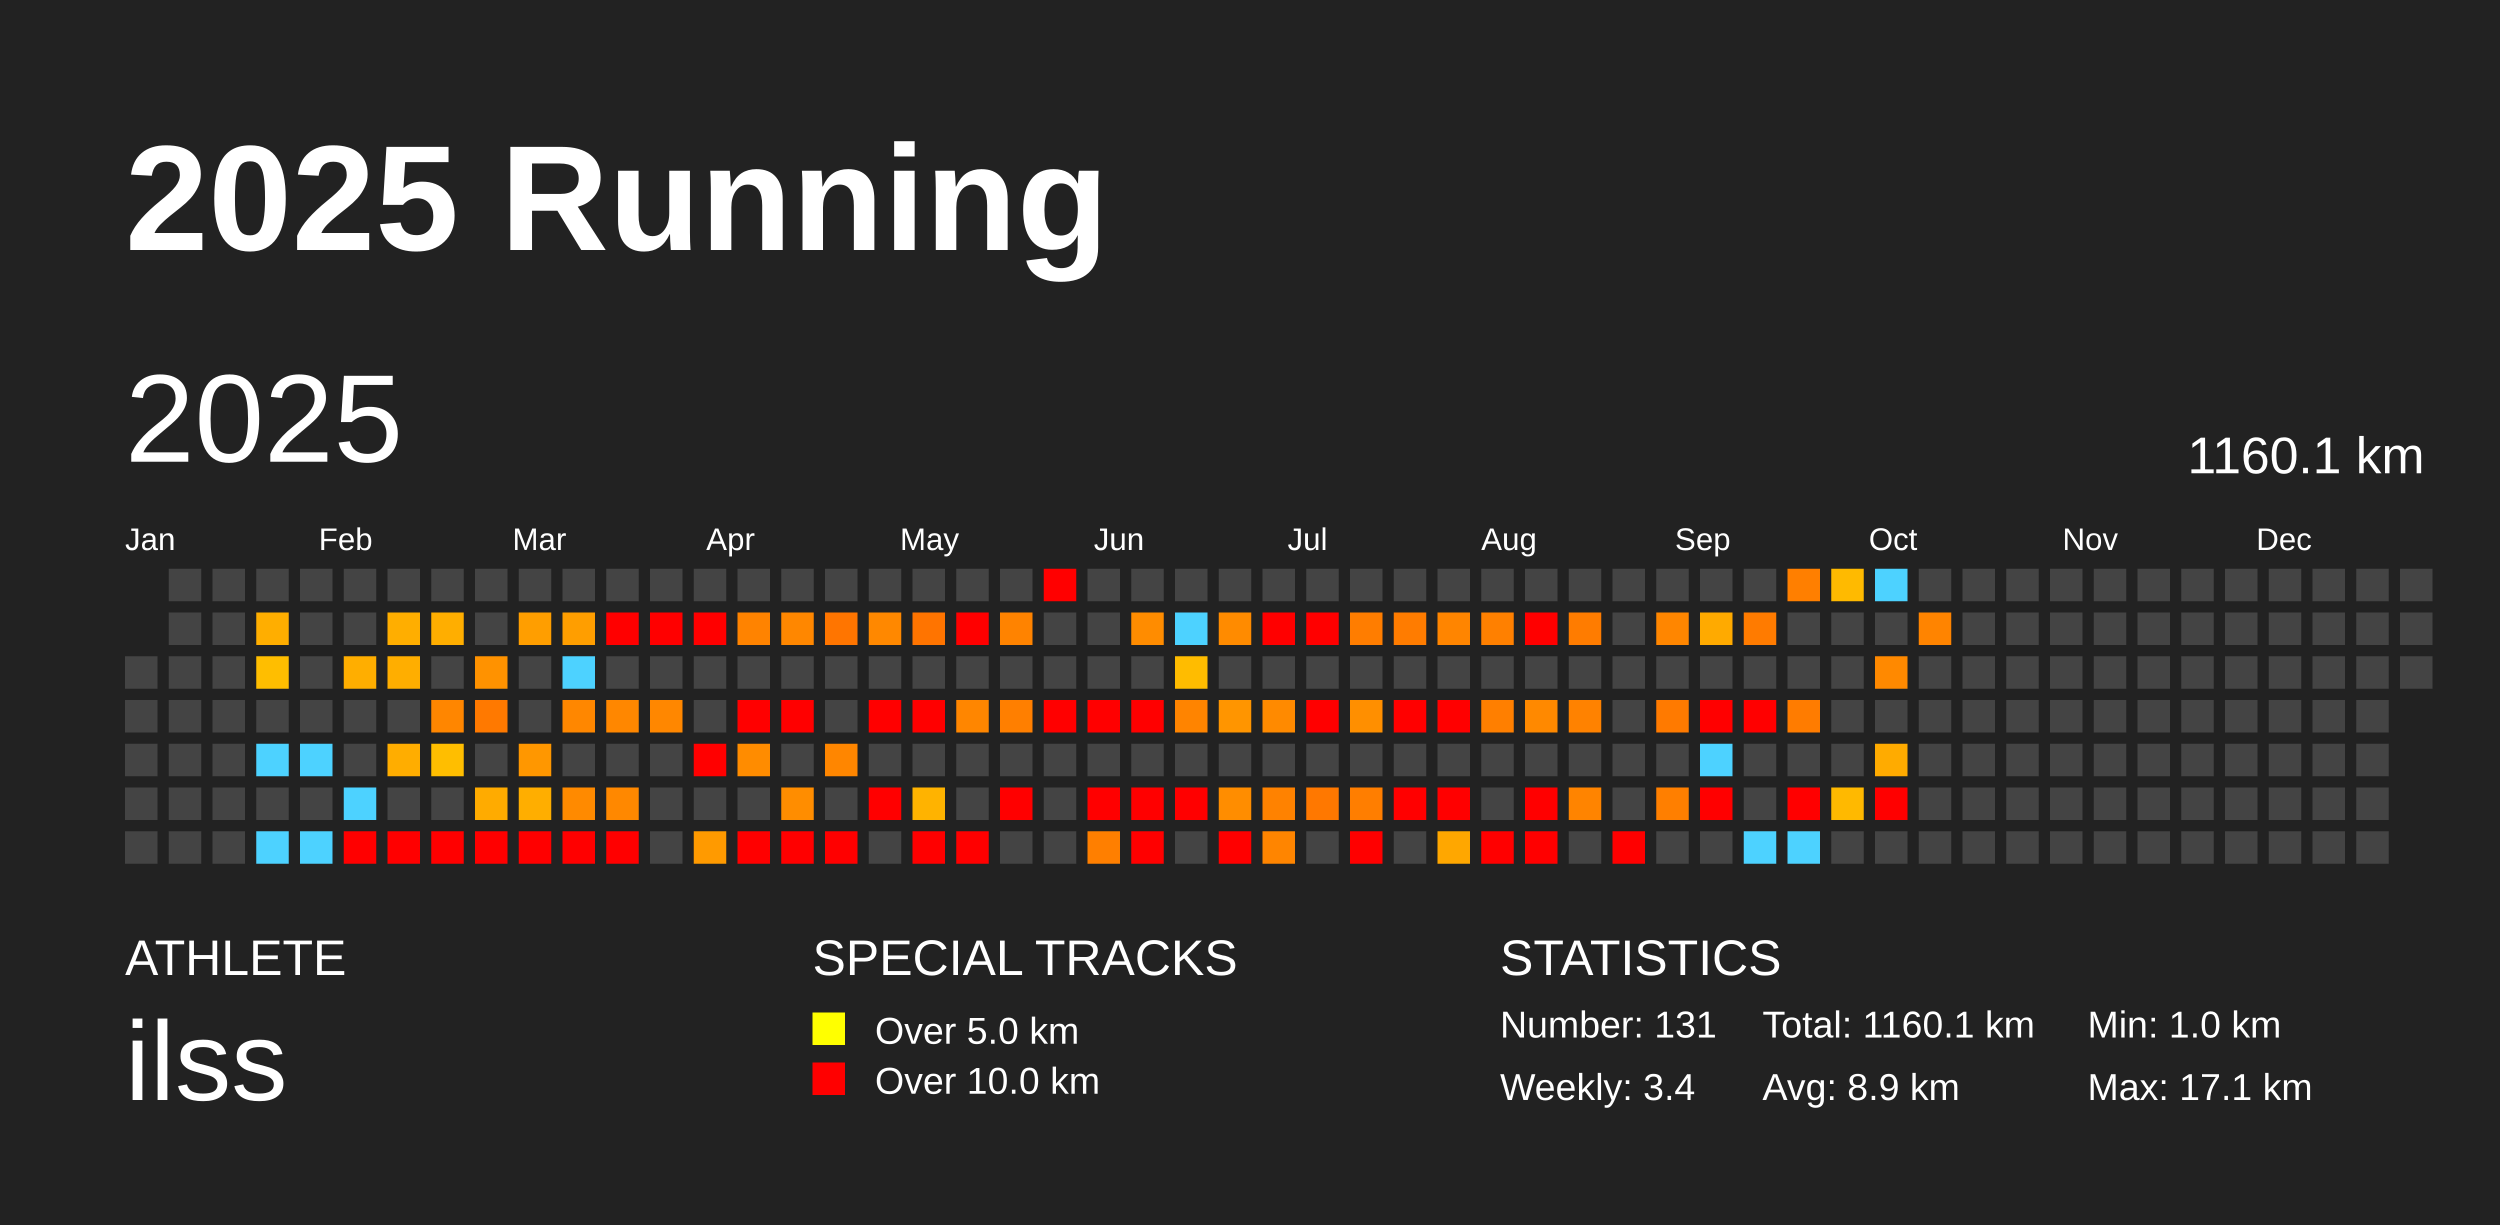
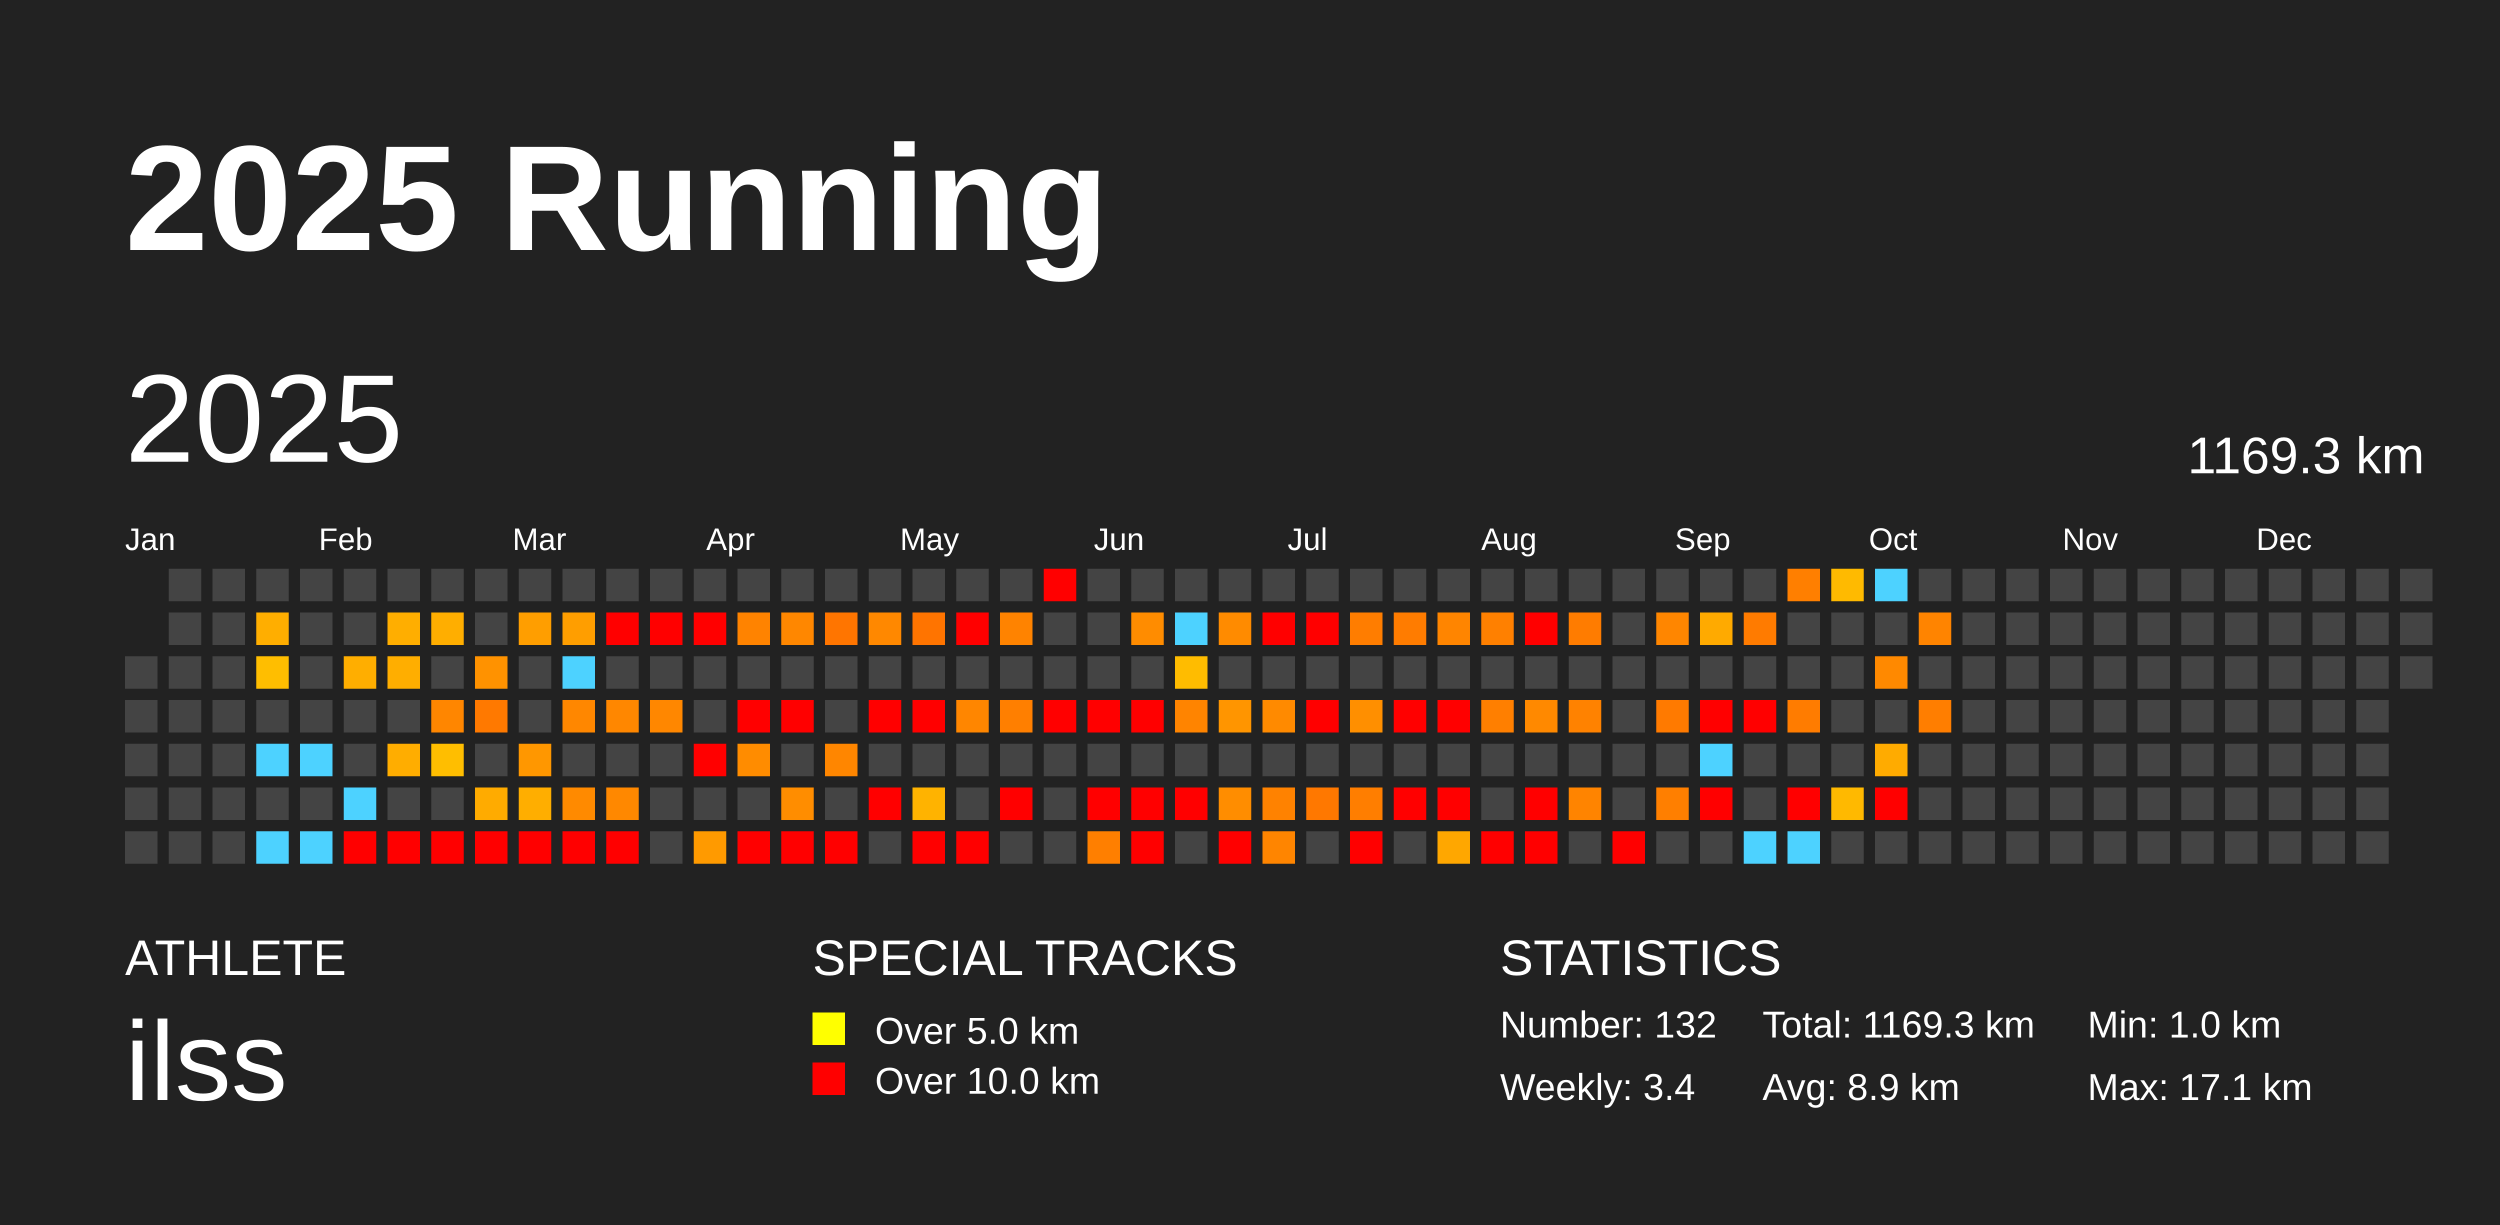
<svg xmlns="http://www.w3.org/2000/svg" baseProfile="full" height="98mm" version="1.1" viewBox="0,0,200,98" width="200mm">
  <defs />
  <rect fill="#222222" height="98" width="200" x="0" y="0" />
  <text fill="#FFFFFF" style="font-size:12px; font-family:Arial; font-weight:bold;" x="10" y="20">2025 Running</text>
  <text fill="#FFFFFF" style="font-size:4px; font-family:Arial" x="10" y="78">ATHLETE</text>
  <text fill="#FFFFFF" style="font-size:9px; font-family:Arial" x="10" y="88">ilss</text>
  <text fill="#FFFFFF" style="font-size:4px; font-family:Arial" x="65" y="78">SPECIAL TRACKS</text>
  <rect fill="yellow" height="2.6" width="2.6" x="65" y="81" />
  <text fill="#FFFFFF" style="font-size:3px; font-family:Arial" x="70" y="83.5">Over 5.0 km</text>
  <rect fill="red" height="2.6" width="2.6" x="65" y="85" />
  <text fill="#FFFFFF" style="font-size:3px; font-family:Arial" x="70" y="87.5">Over 10.0 km</text>
  <text fill="#FFFFFF" style="font-size:4px; font-family:Arial" x="120" y="78">STATISTICS</text>
-   <text fill="#FFFFFF" style="font-size:3px; font-family:Arial" x="120" y="83">Number: 131</text>
+   <text fill="#FFFFFF" style="font-size:3px; font-family:Arial" x="120" y="83">Number: 132</text>
  <text fill="#FFFFFF" style="font-size:3px; font-family:Arial" x="120" y="88">Weekly: 3.4</text>
-   <text fill="#FFFFFF" style="font-size:3px; font-family:Arial" x="141" y="83">Total: 1160.1 km</text>
+   <text fill="#FFFFFF" style="font-size:3px; font-family:Arial" x="141" y="83">Total: 1169.3 km</text>
  <text fill="#FFFFFF" style="font-size:3px; font-family:Arial" x="141" y="88">Avg: 8.9 km</text>
  <text fill="#FFFFFF" style="font-size:3px; font-family:Arial" x="167" y="83">Min: 1.0 km</text>
  <text fill="#FFFFFF" style="font-size:3px; font-family:Arial" x="167" y="88">Max: 17.1 km</text>
  <text dominant-baseline="hanging" fill="#FFFFFF" style="font-size:10.0px; font-family:Arial;" x="10" y="30">2025</text>
-   <text dominant-baseline="hanging" fill="#FFFFFF" style="font-size:4.125px; font-family:Arial;" x="175" y="35">1160.1 km</text>
+   <text dominant-baseline="hanging" fill="#FFFFFF" style="font-size:4.125px; font-family:Arial;" x="175" y="35">1169.3 km</text>
  <text fill="#FFFFFF" style="font-size:2.5px; font-family:Arial" x="10.0" y="44">Jan</text>
  <text fill="#FFFFFF" style="font-size:2.5px; font-family:Arial" x="25.5" y="44">Feb</text>
  <text fill="#FFFFFF" style="font-size:2.5px; font-family:Arial" x="41.0" y="44">Mar</text>
  <text fill="#FFFFFF" style="font-size:2.5px; font-family:Arial" x="56.5" y="44">Apr</text>
  <text fill="#FFFFFF" style="font-size:2.5px; font-family:Arial" x="72.0" y="44">May</text>
  <text fill="#FFFFFF" style="font-size:2.5px; font-family:Arial" x="87.5" y="44">Jun</text>
  <text fill="#FFFFFF" style="font-size:2.5px; font-family:Arial" x="103.0" y="44">Jul</text>
  <text fill="#FFFFFF" style="font-size:2.5px; font-family:Arial" x="118.5" y="44">Aug</text>
  <text fill="#FFFFFF" style="font-size:2.5px; font-family:Arial" x="134.0" y="44">Sep</text>
  <text fill="#FFFFFF" style="font-size:2.5px; font-family:Arial" x="149.5" y="44">Oct</text>
  <text fill="#FFFFFF" style="font-size:2.5px; font-family:Arial" x="165.0" y="44">Nov</text>
  <text fill="#FFFFFF" style="font-size:2.5px; font-family:Arial" x="180.5" y="44">Dec</text>
  <rect fill="#444444" height="2.6" width="2.6" x="10.0" y="52.5" />
  <rect fill="#444444" height="2.6" width="2.6" x="10.0" y="56.0" />
  <rect fill="#444444" height="2.6" width="2.6" x="10.0" y="59.5" />
  <rect fill="#444444" height="2.6" width="2.6" x="10.0" y="63.0" />
  <rect fill="#444444" height="2.6" width="2.6" x="10.0" y="66.5" />
  <rect fill="#444444" height="2.6" width="2.6" x="13.5" y="45.5" />
  <rect fill="#444444" height="2.6" width="2.6" x="13.5" y="49.0" />
  <rect fill="#444444" height="2.6" width="2.6" x="13.5" y="52.5" />
  <rect fill="#444444" height="2.6" width="2.6" x="13.5" y="56.0" />
  <rect fill="#444444" height="2.6" width="2.6" x="13.5" y="59.5" />
  <rect fill="#444444" height="2.6" width="2.6" x="13.5" y="63.0" />
  <rect fill="#444444" height="2.6" width="2.6" x="13.5" y="66.5" />
  <rect fill="#444444" height="2.6" width="2.6" x="17.0" y="45.5" />
  <rect fill="#444444" height="2.6" width="2.6" x="17.0" y="49.0" />
  <rect fill="#444444" height="2.6" width="2.6" x="17.0" y="52.5" />
  <rect fill="#444444" height="2.6" width="2.6" x="17.0" y="56.0" />
  <rect fill="#444444" height="2.6" width="2.6" x="17.0" y="59.5" />
  <rect fill="#444444" height="2.6" width="2.6" x="17.0" y="63.0" />
  <rect fill="#444444" height="2.6" width="2.6" x="17.0" y="66.5" />
  <rect fill="#444444" height="2.6" width="2.6" x="20.5" y="45.5" />
  <rect fill="#ffae00" height="2.6" width="2.6" x="20.5" y="49.0" />
  <rect fill="#ffbe00" height="2.6" width="2.6" x="20.5" y="52.5" />
  <rect fill="#444444" height="2.6" width="2.6" x="20.5" y="56.0" />
  <rect fill="#4dd2ff" height="2.6" width="2.6" x="20.5" y="59.5" />
  <rect fill="#444444" height="2.6" width="2.6" x="20.5" y="63.0" />
  <rect fill="#4dd2ff" height="2.6" width="2.6" x="20.5" y="66.5" />
  <rect fill="#444444" height="2.6" width="2.6" x="24.0" y="45.5" />
  <rect fill="#444444" height="2.6" width="2.6" x="24.0" y="49.0" />
  <rect fill="#444444" height="2.6" width="2.6" x="24.0" y="52.5" />
  <rect fill="#444444" height="2.6" width="2.6" x="24.0" y="56.0" />
  <rect fill="#4dd2ff" height="2.6" width="2.6" x="24.0" y="59.5" />
  <rect fill="#444444" height="2.6" width="2.6" x="24.0" y="63.0" />
  <rect fill="#4dd2ff" height="2.6" width="2.6" x="24.0" y="66.5" />
  <rect fill="#444444" height="2.6" width="2.6" x="27.5" y="45.5" />
  <rect fill="#444444" height="2.6" width="2.6" x="27.5" y="49.0" />
  <rect fill="#ffae00" height="2.6" width="2.6" x="27.5" y="52.5" />
  <rect fill="#444444" height="2.6" width="2.6" x="27.5" y="56.0" />
  <rect fill="#444444" height="2.6" width="2.6" x="27.5" y="59.5" />
  <rect fill="#4dd2ff" height="2.6" width="2.6" x="27.5" y="63.0" />
  <rect fill="red" height="2.6" width="2.6" x="27.5" y="66.5" />
  <rect fill="#444444" height="2.6" width="2.6" x="31.0" y="45.5" />
  <rect fill="#ffae00" height="2.6" width="2.6" x="31.0" y="49.0" />
  <rect fill="#ffae00" height="2.6" width="2.6" x="31.0" y="52.5" />
  <rect fill="#444444" height="2.6" width="2.6" x="31.0" y="56.0" />
  <rect fill="#ffad00" height="2.6" width="2.6" x="31.0" y="59.5" />
  <rect fill="#444444" height="2.6" width="2.6" x="31.0" y="63.0" />
  <rect fill="red" height="2.6" width="2.6" x="31.0" y="66.5" />
  <rect fill="#444444" height="2.6" width="2.6" x="34.5" y="45.5" />
  <rect fill="#ffae00" height="2.6" width="2.6" x="34.5" y="49.0" />
  <rect fill="#444444" height="2.6" width="2.6" x="34.5" y="52.5" />
  <rect fill="#ff8600" height="2.6" width="2.6" x="34.5" y="56.0" />
  <rect fill="#ffbe00" height="2.6" width="2.6" x="34.5" y="59.5" />
  <rect fill="#444444" height="2.6" width="2.6" x="34.5" y="63.0" />
  <rect fill="red" height="2.6" width="2.6" x="34.5" y="66.5" />
  <rect fill="#444444" height="2.6" width="2.6" x="38.0" y="45.5" />
  <rect fill="#444444" height="2.6" width="2.6" x="38.0" y="49.0" />
  <rect fill="#ff9200" height="2.6" width="2.6" x="38.0" y="52.5" />
  <rect fill="#ff7900" height="2.6" width="2.6" x="38.0" y="56.0" />
  <rect fill="#444444" height="2.6" width="2.6" x="38.0" y="59.5" />
  <rect fill="#ffab00" height="2.6" width="2.6" x="38.0" y="63.0" />
  <rect fill="red" height="2.6" width="2.6" x="38.0" y="66.5" />
  <rect fill="#444444" height="2.6" width="2.6" x="41.5" y="45.5" />
  <rect fill="#ff9e00" height="2.6" width="2.6" x="41.5" y="49.0" />
  <rect fill="#444444" height="2.6" width="2.6" x="41.5" y="52.5" />
  <rect fill="#444444" height="2.6" width="2.6" x="41.5" y="56.0" />
  <rect fill="#ff9700" height="2.6" width="2.6" x="41.5" y="59.5" />
  <rect fill="#ffae00" height="2.6" width="2.6" x="41.5" y="63.0" />
  <rect fill="red" height="2.6" width="2.6" x="41.5" y="66.5" />
  <rect fill="#444444" height="2.6" width="2.6" x="45.0" y="45.5" />
  <rect fill="#ff9e00" height="2.6" width="2.6" x="45.0" y="49.0" />
  <rect fill="#4dd2ff" height="2.6" width="2.6" x="45.0" y="52.5" />
  <rect fill="#ff8700" height="2.6" width="2.6" x="45.0" y="56.0" />
  <rect fill="#444444" height="2.6" width="2.6" x="45.0" y="59.5" />
  <rect fill="#ff8a00" height="2.6" width="2.6" x="45.0" y="63.0" />
  <rect fill="red" height="2.6" width="2.6" x="45.0" y="66.5" />
  <rect fill="#444444" height="2.6" width="2.6" x="48.5" y="45.5" />
  <rect fill="red" height="2.6" width="2.6" x="48.5" y="49.0" />
  <rect fill="#444444" height="2.6" width="2.6" x="48.5" y="52.5" />
  <rect fill="#ff8700" height="2.6" width="2.6" x="48.5" y="56.0" />
  <rect fill="#444444" height="2.6" width="2.6" x="48.5" y="59.5" />
  <rect fill="#ff8800" height="2.6" width="2.6" x="48.5" y="63.0" />
  <rect fill="red" height="2.6" width="2.6" x="48.5" y="66.5" />
  <rect fill="#444444" height="2.6" width="2.6" x="52.0" y="45.5" />
  <rect fill="red" height="2.6" width="2.6" x="52.0" y="49.0" />
  <rect fill="#444444" height="2.6" width="2.6" x="52.0" y="52.5" />
  <rect fill="#ff8700" height="2.6" width="2.6" x="52.0" y="56.0" />
  <rect fill="#444444" height="2.6" width="2.6" x="52.0" y="59.5" />
  <rect fill="#444444" height="2.6" width="2.6" x="52.0" y="63.0" />
  <rect fill="#444444" height="2.6" width="2.6" x="52.0" y="66.5" />
  <rect fill="#444444" height="2.6" width="2.6" x="55.5" y="45.5" />
  <rect fill="red" height="2.6" width="2.6" x="55.5" y="49.0" />
  <rect fill="#444444" height="2.6" width="2.6" x="55.5" y="52.5" />
  <rect fill="#444444" height="2.6" width="2.6" x="55.5" y="56.0" />
  <rect fill="red" height="2.6" width="2.6" x="55.5" y="59.5" />
  <rect fill="#444444" height="2.6" width="2.6" x="55.5" y="63.0" />
  <rect fill="#ff9a00" height="2.6" width="2.6" x="55.5" y="66.5" />
  <rect fill="#444444" height="2.6" width="2.6" x="59.0" y="45.5" />
  <rect fill="#ff8300" height="2.6" width="2.6" x="59.0" y="49.0" />
  <rect fill="#444444" height="2.6" width="2.6" x="59.0" y="52.5" />
  <rect fill="red" height="2.6" width="2.6" x="59.0" y="56.0" />
  <rect fill="#ff8c00" height="2.6" width="2.6" x="59.0" y="59.5" />
  <rect fill="#444444" height="2.6" width="2.6" x="59.0" y="63.0" />
  <rect fill="red" height="2.6" width="2.6" x="59.0" y="66.5" />
  <rect fill="#444444" height="2.6" width="2.6" x="62.5" y="45.5" />
  <rect fill="#ff8700" height="2.6" width="2.6" x="62.5" y="49.0" />
  <rect fill="#444444" height="2.6" width="2.6" x="62.5" y="52.5" />
  <rect fill="red" height="2.6" width="2.6" x="62.5" y="56.0" />
  <rect fill="#444444" height="2.6" width="2.6" x="62.5" y="59.5" />
  <rect fill="#ff8d00" height="2.6" width="2.6" x="62.5" y="63.0" />
  <rect fill="red" height="2.6" width="2.6" x="62.5" y="66.5" />
  <rect fill="#444444" height="2.6" width="2.6" x="66.0" y="45.5" />
  <rect fill="#ff7500" height="2.6" width="2.6" x="66.0" y="49.0" />
  <rect fill="#444444" height="2.6" width="2.6" x="66.0" y="52.5" />
  <rect fill="#444444" height="2.6" width="2.6" x="66.0" y="56.0" />
  <rect fill="#ff8600" height="2.6" width="2.6" x="66.0" y="59.5" />
  <rect fill="#444444" height="2.6" width="2.6" x="66.0" y="63.0" />
  <rect fill="red" height="2.6" width="2.6" x="66.0" y="66.5" />
  <rect fill="#444444" height="2.6" width="2.6" x="69.5" y="45.5" />
  <rect fill="#ff8800" height="2.6" width="2.6" x="69.5" y="49.0" />
  <rect fill="#444444" height="2.6" width="2.6" x="69.5" y="52.5" />
  <rect fill="red" height="2.6" width="2.6" x="69.5" y="56.0" />
  <rect fill="#444444" height="2.6" width="2.6" x="69.5" y="59.5" />
  <rect fill="red" height="2.6" width="2.6" x="69.5" y="63.0" />
  <rect fill="#444444" height="2.6" width="2.6" x="69.5" y="66.5" />
  <rect fill="#444444" height="2.6" width="2.6" x="73.0" y="45.5" />
  <rect fill="#ff7400" height="2.6" width="2.6" x="73.0" y="49.0" />
  <rect fill="#444444" height="2.6" width="2.6" x="73.0" y="52.5" />
  <rect fill="red" height="2.6" width="2.6" x="73.0" y="56.0" />
  <rect fill="#444444" height="2.6" width="2.6" x="73.0" y="59.5" />
  <rect fill="#ffb300" height="2.6" width="2.6" x="73.0" y="63.0" />
  <rect fill="red" height="2.6" width="2.6" x="73.0" y="66.5" />
  <rect fill="#444444" height="2.6" width="2.6" x="76.5" y="45.5" />
  <rect fill="red" height="2.6" width="2.6" x="76.5" y="49.0" />
  <rect fill="#444444" height="2.6" width="2.6" x="76.5" y="52.5" />
  <rect fill="#ff8600" height="2.6" width="2.6" x="76.5" y="56.0" />
  <rect fill="#444444" height="2.6" width="2.6" x="76.5" y="59.5" />
  <rect fill="#444444" height="2.6" width="2.6" x="76.5" y="63.0" />
  <rect fill="red" height="2.6" width="2.6" x="76.5" y="66.5" />
  <rect fill="#444444" height="2.6" width="2.6" x="80.0" y="45.5" />
  <rect fill="#ff8300" height="2.6" width="2.6" x="80.0" y="49.0" />
  <rect fill="#444444" height="2.6" width="2.6" x="80.0" y="52.5" />
  <rect fill="#ff7f00" height="2.6" width="2.6" x="80.0" y="56.0" />
  <rect fill="#444444" height="2.6" width="2.6" x="80.0" y="59.5" />
  <rect fill="red" height="2.6" width="2.6" x="80.0" y="63.0" />
  <rect fill="#444444" height="2.6" width="2.6" x="80.0" y="66.5" />
  <rect fill="red" height="2.6" width="2.6" x="83.5" y="45.5" />
  <rect fill="#444444" height="2.6" width="2.6" x="83.5" y="49.0" />
  <rect fill="#444444" height="2.6" width="2.6" x="83.5" y="52.5" />
  <rect fill="red" height="2.6" width="2.6" x="83.5" y="56.0" />
  <rect fill="#444444" height="2.6" width="2.6" x="83.5" y="59.5" />
  <rect fill="#444444" height="2.6" width="2.6" x="83.5" y="63.0" />
  <rect fill="#444444" height="2.6" width="2.6" x="83.5" y="66.5" />
  <rect fill="#444444" height="2.6" width="2.6" x="87.0" y="45.5" />
  <rect fill="#444444" height="2.6" width="2.6" x="87.0" y="49.0" />
  <rect fill="#444444" height="2.6" width="2.6" x="87.0" y="52.5" />
  <rect fill="red" height="2.6" width="2.6" x="87.0" y="56.0" />
  <rect fill="#444444" height="2.6" width="2.6" x="87.0" y="59.5" />
  <rect fill="red" height="2.6" width="2.6" x="87.0" y="63.0" />
  <rect fill="#ff7f00" height="2.6" width="2.6" x="87.0" y="66.5" />
  <rect fill="#444444" height="2.6" width="2.6" x="90.5" y="45.5" />
  <rect fill="#ff8c00" height="2.6" width="2.6" x="90.5" y="49.0" />
  <rect fill="#444444" height="2.6" width="2.6" x="90.5" y="52.5" />
  <rect fill="red" height="2.6" width="2.6" x="90.5" y="56.0" />
  <rect fill="#444444" height="2.6" width="2.6" x="90.5" y="59.5" />
  <rect fill="red" height="2.6" width="2.6" x="90.5" y="63.0" />
  <rect fill="red" height="2.6" width="2.6" x="90.5" y="66.5" />
  <rect fill="#444444" height="2.6" width="2.6" x="94.0" y="45.5" />
  <rect fill="#4dd2ff" height="2.6" width="2.6" x="94.0" y="49.0" />
  <rect fill="#ffbc00" height="2.6" width="2.6" x="94.0" y="52.5" />
  <rect fill="#ff8400" height="2.6" width="2.6" x="94.0" y="56.0" />
  <rect fill="#444444" height="2.6" width="2.6" x="94.0" y="59.5" />
  <rect fill="red" height="2.6" width="2.6" x="94.0" y="63.0" />
  <rect fill="#444444" height="2.6" width="2.6" x="94.0" y="66.5" />
  <rect fill="#444444" height="2.6" width="2.6" x="97.5" y="45.5" />
  <rect fill="#ff8b00" height="2.6" width="2.6" x="97.5" y="49.0" />
  <rect fill="#444444" height="2.6" width="2.6" x="97.5" y="52.5" />
  <rect fill="#ff9500" height="2.6" width="2.6" x="97.5" y="56.0" />
  <rect fill="#444444" height="2.6" width="2.6" x="97.5" y="59.5" />
  <rect fill="#ff8d00" height="2.6" width="2.6" x="97.5" y="63.0" />
  <rect fill="red" height="2.6" width="2.6" x="97.5" y="66.5" />
  <rect fill="#444444" height="2.6" width="2.6" x="101.0" y="45.5" />
  <rect fill="red" height="2.6" width="2.6" x="101.0" y="49.0" />
  <rect fill="#444444" height="2.6" width="2.6" x="101.0" y="52.5" />
  <rect fill="#ff8a00" height="2.6" width="2.6" x="101.0" y="56.0" />
  <rect fill="#444444" height="2.6" width="2.6" x="101.0" y="59.5" />
  <rect fill="#ff8200" height="2.6" width="2.6" x="101.0" y="63.0" />
  <rect fill="#ff8500" height="2.6" width="2.6" x="101.0" y="66.5" />
  <rect fill="#444444" height="2.6" width="2.6" x="104.5" y="45.5" />
  <rect fill="red" height="2.6" width="2.6" x="104.5" y="49.0" />
  <rect fill="#444444" height="2.6" width="2.6" x="104.5" y="52.5" />
  <rect fill="red" height="2.6" width="2.6" x="104.5" y="56.0" />
  <rect fill="#444444" height="2.6" width="2.6" x="104.5" y="59.5" />
  <rect fill="#ff7800" height="2.6" width="2.6" x="104.5" y="63.0" />
  <rect fill="#444444" height="2.6" width="2.6" x="104.5" y="66.5" />
  <rect fill="#444444" height="2.6" width="2.6" x="108.0" y="45.5" />
  <rect fill="#ff7d00" height="2.6" width="2.6" x="108.0" y="49.0" />
  <rect fill="#444444" height="2.6" width="2.6" x="108.0" y="52.5" />
  <rect fill="#ff8f00" height="2.6" width="2.6" x="108.0" y="56.0" />
  <rect fill="#444444" height="2.6" width="2.6" x="108.0" y="59.5" />
  <rect fill="#ff7e00" height="2.6" width="2.6" x="108.0" y="63.0" />
  <rect fill="red" height="2.6" width="2.6" x="108.0" y="66.5" />
  <rect fill="#444444" height="2.6" width="2.6" x="111.5" y="45.5" />
  <rect fill="#ff7c00" height="2.6" width="2.6" x="111.5" y="49.0" />
  <rect fill="#444444" height="2.6" width="2.6" x="111.5" y="52.5" />
  <rect fill="red" height="2.6" width="2.6" x="111.5" y="56.0" />
  <rect fill="#444444" height="2.6" width="2.6" x="111.5" y="59.5" />
  <rect fill="red" height="2.6" width="2.6" x="111.5" y="63.0" />
  <rect fill="#444444" height="2.6" width="2.6" x="111.5" y="66.5" />
  <rect fill="#444444" height="2.6" width="2.6" x="115.0" y="45.5" />
  <rect fill="#ff8500" height="2.6" width="2.6" x="115.0" y="49.0" />
  <rect fill="#444444" height="2.6" width="2.6" x="115.0" y="52.5" />
  <rect fill="red" height="2.6" width="2.6" x="115.0" y="56.0" />
  <rect fill="#444444" height="2.6" width="2.6" x="115.0" y="59.5" />
  <rect fill="red" height="2.6" width="2.6" x="115.0" y="63.0" />
  <rect fill="#ffa700" height="2.6" width="2.6" x="115.0" y="66.5" />
  <rect fill="#444444" height="2.6" width="2.6" x="118.5" y="45.5" />
  <rect fill="#ff8000" height="2.6" width="2.6" x="118.5" y="49.0" />
  <rect fill="#444444" height="2.6" width="2.6" x="118.5" y="52.5" />
  <rect fill="#ff7f00" height="2.6" width="2.6" x="118.5" y="56.0" />
  <rect fill="#444444" height="2.6" width="2.6" x="118.5" y="59.5" />
  <rect fill="#444444" height="2.6" width="2.6" x="118.5" y="63.0" />
  <rect fill="red" height="2.6" width="2.6" x="118.5" y="66.5" />
  <rect fill="#444444" height="2.6" width="2.6" x="122.0" y="45.5" />
  <rect fill="red" height="2.6" width="2.6" x="122.0" y="49.0" />
  <rect fill="#444444" height="2.6" width="2.6" x="122.0" y="52.5" />
  <rect fill="#ff8900" height="2.6" width="2.6" x="122.0" y="56.0" />
  <rect fill="#444444" height="2.6" width="2.6" x="122.0" y="59.5" />
  <rect fill="red" height="2.6" width="2.6" x="122.0" y="63.0" />
  <rect fill="red" height="2.6" width="2.6" x="122.0" y="66.5" />
  <rect fill="#444444" height="2.6" width="2.6" x="125.5" y="45.5" />
  <rect fill="#ff7c00" height="2.6" width="2.6" x="125.5" y="49.0" />
  <rect fill="#444444" height="2.6" width="2.6" x="125.5" y="52.5" />
  <rect fill="#ff8200" height="2.6" width="2.6" x="125.5" y="56.0" />
  <rect fill="#444444" height="2.6" width="2.6" x="125.5" y="59.5" />
  <rect fill="#ff8400" height="2.6" width="2.6" x="125.5" y="63.0" />
  <rect fill="#444444" height="2.6" width="2.6" x="125.5" y="66.5" />
  <rect fill="#444444" height="2.6" width="2.6" x="129.0" y="45.5" />
  <rect fill="#444444" height="2.6" width="2.6" x="129.0" y="49.0" />
  <rect fill="#444444" height="2.6" width="2.6" x="129.0" y="52.5" />
  <rect fill="#444444" height="2.6" width="2.6" x="129.0" y="56.0" />
  <rect fill="#444444" height="2.6" width="2.6" x="129.0" y="59.5" />
  <rect fill="#444444" height="2.6" width="2.6" x="129.0" y="63.0" />
  <rect fill="red" height="2.6" width="2.6" x="129.0" y="66.5" />
  <rect fill="#444444" height="2.6" width="2.6" x="132.5" y="45.5" />
  <rect fill="#ff8600" height="2.6" width="2.6" x="132.5" y="49.0" />
  <rect fill="#444444" height="2.6" width="2.6" x="132.5" y="52.5" />
  <rect fill="#ff7a00" height="2.6" width="2.6" x="132.5" y="56.0" />
  <rect fill="#444444" height="2.6" width="2.6" x="132.5" y="59.5" />
  <rect fill="#ff7f00" height="2.6" width="2.6" x="132.5" y="63.0" />
  <rect fill="#444444" height="2.6" width="2.6" x="132.5" y="66.5" />
  <rect fill="#444444" height="2.6" width="2.6" x="136.0" y="45.5" />
  <rect fill="#ffaa00" height="2.6" width="2.6" x="136.0" y="49.0" />
  <rect fill="#444444" height="2.6" width="2.6" x="136.0" y="52.5" />
  <rect fill="red" height="2.6" width="2.6" x="136.0" y="56.0" />
  <rect fill="#4dd2ff" height="2.6" width="2.6" x="136.0" y="59.5" />
  <rect fill="red" height="2.6" width="2.6" x="136.0" y="63.0" />
  <rect fill="#444444" height="2.6" width="2.6" x="136.0" y="66.5" />
  <rect fill="#444444" height="2.6" width="2.6" x="139.5" y="45.5" />
  <rect fill="#ff7b00" height="2.6" width="2.6" x="139.5" y="49.0" />
  <rect fill="#444444" height="2.6" width="2.6" x="139.5" y="52.5" />
  <rect fill="red" height="2.6" width="2.6" x="139.5" y="56.0" />
  <rect fill="#444444" height="2.6" width="2.6" x="139.5" y="59.5" />
  <rect fill="#444444" height="2.6" width="2.6" x="139.5" y="63.0" />
  <rect fill="#4dd2ff" height="2.6" width="2.6" x="139.5" y="66.5" />
  <rect fill="#ff7f00" height="2.6" width="2.6" x="143.0" y="45.5" />
  <rect fill="#444444" height="2.6" width="2.6" x="143.0" y="49.0" />
  <rect fill="#444444" height="2.6" width="2.6" x="143.0" y="52.5" />
  <rect fill="#ff7c00" height="2.6" width="2.6" x="143.0" y="56.0" />
  <rect fill="#444444" height="2.6" width="2.6" x="143.0" y="59.5" />
  <rect fill="red" height="2.6" width="2.6" x="143.0" y="63.0" />
  <rect fill="#4dd2ff" height="2.6" width="2.6" x="143.0" y="66.5" />
  <rect fill="#ffba00" height="2.6" width="2.6" x="146.5" y="45.5" />
  <rect fill="#444444" height="2.6" width="2.6" x="146.5" y="49.0" />
  <rect fill="#444444" height="2.6" width="2.6" x="146.5" y="52.5" />
  <rect fill="#444444" height="2.6" width="2.6" x="146.5" y="56.0" />
  <rect fill="#444444" height="2.6" width="2.6" x="146.5" y="59.5" />
  <rect fill="#ffb900" height="2.6" width="2.6" x="146.5" y="63.0" />
  <rect fill="#444444" height="2.6" width="2.6" x="146.5" y="66.5" />
  <rect fill="#4dd2ff" height="2.6" width="2.6" x="150.0" y="45.5" />
  <rect fill="#444444" height="2.6" width="2.6" x="150.0" y="49.0" />
  <rect fill="#ff8900" height="2.6" width="2.6" x="150.0" y="52.5" />
  <rect fill="#444444" height="2.6" width="2.6" x="150.0" y="56.0" />
  <rect fill="#ffab00" height="2.6" width="2.6" x="150.0" y="59.5" />
  <rect fill="red" height="2.6" width="2.6" x="150.0" y="63.0" />
  <rect fill="#444444" height="2.6" width="2.6" x="150.0" y="66.5" />
  <rect fill="#444444" height="2.6" width="2.6" x="153.5" y="45.5" />
  <rect fill="#ff8400" height="2.6" width="2.6" x="153.5" y="49.0" />
  <rect fill="#444444" height="2.6" width="2.6" x="153.5" y="52.5" />
-   <rect fill="#444444" height="2.6" width="2.6" x="153.5" y="56.0" />
+   <rect fill="#ff7e00" height="2.6" width="2.6" x="153.5" y="56.0" />
  <rect fill="#444444" height="2.6" width="2.6" x="153.5" y="59.5" />
  <rect fill="#444444" height="2.6" width="2.6" x="153.5" y="63.0" />
  <rect fill="#444444" height="2.6" width="2.6" x="153.5" y="66.5" />
  <rect fill="#444444" height="2.6" width="2.6" x="157.0" y="45.5" />
  <rect fill="#444444" height="2.6" width="2.6" x="157.0" y="49.0" />
  <rect fill="#444444" height="2.6" width="2.6" x="157.0" y="52.5" />
  <rect fill="#444444" height="2.6" width="2.6" x="157.0" y="56.0" />
  <rect fill="#444444" height="2.6" width="2.6" x="157.0" y="59.5" />
  <rect fill="#444444" height="2.6" width="2.6" x="157.0" y="63.0" />
  <rect fill="#444444" height="2.6" width="2.6" x="157.0" y="66.5" />
  <rect fill="#444444" height="2.6" width="2.6" x="160.5" y="45.5" />
  <rect fill="#444444" height="2.6" width="2.6" x="160.5" y="49.0" />
  <rect fill="#444444" height="2.6" width="2.6" x="160.5" y="52.5" />
  <rect fill="#444444" height="2.6" width="2.6" x="160.5" y="56.0" />
  <rect fill="#444444" height="2.6" width="2.6" x="160.5" y="59.5" />
  <rect fill="#444444" height="2.6" width="2.6" x="160.5" y="63.0" />
  <rect fill="#444444" height="2.6" width="2.6" x="160.5" y="66.5" />
  <rect fill="#444444" height="2.6" width="2.6" x="164.0" y="45.5" />
  <rect fill="#444444" height="2.6" width="2.6" x="164.0" y="49.0" />
  <rect fill="#444444" height="2.6" width="2.6" x="164.0" y="52.5" />
  <rect fill="#444444" height="2.6" width="2.6" x="164.0" y="56.0" />
  <rect fill="#444444" height="2.6" width="2.6" x="164.0" y="59.5" />
  <rect fill="#444444" height="2.6" width="2.6" x="164.0" y="63.0" />
  <rect fill="#444444" height="2.6" width="2.6" x="164.0" y="66.5" />
  <rect fill="#444444" height="2.6" width="2.6" x="167.5" y="45.5" />
  <rect fill="#444444" height="2.6" width="2.6" x="167.5" y="49.0" />
  <rect fill="#444444" height="2.6" width="2.6" x="167.5" y="52.5" />
  <rect fill="#444444" height="2.6" width="2.6" x="167.5" y="56.0" />
  <rect fill="#444444" height="2.6" width="2.6" x="167.5" y="59.5" />
  <rect fill="#444444" height="2.6" width="2.6" x="167.5" y="63.0" />
  <rect fill="#444444" height="2.6" width="2.6" x="167.5" y="66.5" />
  <rect fill="#444444" height="2.6" width="2.6" x="171.0" y="45.5" />
  <rect fill="#444444" height="2.6" width="2.6" x="171.0" y="49.0" />
  <rect fill="#444444" height="2.6" width="2.6" x="171.0" y="52.5" />
  <rect fill="#444444" height="2.6" width="2.6" x="171.0" y="56.0" />
  <rect fill="#444444" height="2.6" width="2.6" x="171.0" y="59.5" />
  <rect fill="#444444" height="2.6" width="2.6" x="171.0" y="63.0" />
  <rect fill="#444444" height="2.6" width="2.6" x="171.0" y="66.5" />
  <rect fill="#444444" height="2.6" width="2.6" x="174.5" y="45.5" />
  <rect fill="#444444" height="2.6" width="2.6" x="174.5" y="49.0" />
  <rect fill="#444444" height="2.6" width="2.6" x="174.5" y="52.5" />
  <rect fill="#444444" height="2.6" width="2.6" x="174.5" y="56.0" />
  <rect fill="#444444" height="2.6" width="2.6" x="174.5" y="59.5" />
  <rect fill="#444444" height="2.6" width="2.6" x="174.5" y="63.0" />
  <rect fill="#444444" height="2.6" width="2.6" x="174.5" y="66.5" />
  <rect fill="#444444" height="2.6" width="2.6" x="178.0" y="45.5" />
  <rect fill="#444444" height="2.6" width="2.6" x="178.0" y="49.0" />
  <rect fill="#444444" height="2.6" width="2.6" x="178.0" y="52.5" />
  <rect fill="#444444" height="2.6" width="2.6" x="178.0" y="56.0" />
  <rect fill="#444444" height="2.6" width="2.6" x="178.0" y="59.5" />
  <rect fill="#444444" height="2.6" width="2.6" x="178.0" y="63.0" />
  <rect fill="#444444" height="2.6" width="2.6" x="178.0" y="66.5" />
  <rect fill="#444444" height="2.6" width="2.6" x="181.5" y="45.5" />
  <rect fill="#444444" height="2.6" width="2.6" x="181.5" y="49.0" />
  <rect fill="#444444" height="2.6" width="2.6" x="181.5" y="52.5" />
  <rect fill="#444444" height="2.6" width="2.6" x="181.5" y="56.0" />
  <rect fill="#444444" height="2.6" width="2.6" x="181.5" y="59.5" />
  <rect fill="#444444" height="2.6" width="2.6" x="181.5" y="63.0" />
  <rect fill="#444444" height="2.6" width="2.6" x="181.5" y="66.5" />
  <rect fill="#444444" height="2.6" width="2.6" x="185.0" y="45.5" />
  <rect fill="#444444" height="2.6" width="2.6" x="185.0" y="49.0" />
  <rect fill="#444444" height="2.6" width="2.6" x="185.0" y="52.5" />
  <rect fill="#444444" height="2.6" width="2.6" x="185.0" y="56.0" />
  <rect fill="#444444" height="2.6" width="2.6" x="185.0" y="59.5" />
  <rect fill="#444444" height="2.6" width="2.6" x="185.0" y="63.0" />
  <rect fill="#444444" height="2.6" width="2.6" x="185.0" y="66.5" />
  <rect fill="#444444" height="2.6" width="2.6" x="188.5" y="45.5" />
  <rect fill="#444444" height="2.6" width="2.6" x="188.5" y="49.0" />
  <rect fill="#444444" height="2.6" width="2.6" x="188.5" y="52.5" />
  <rect fill="#444444" height="2.6" width="2.6" x="188.5" y="56.0" />
  <rect fill="#444444" height="2.6" width="2.6" x="188.5" y="59.5" />
  <rect fill="#444444" height="2.6" width="2.6" x="188.5" y="63.0" />
  <rect fill="#444444" height="2.6" width="2.6" x="188.5" y="66.5" />
  <rect fill="#444444" height="2.6" width="2.6" x="192.0" y="45.5" />
  <rect fill="#444444" height="2.6" width="2.6" x="192.0" y="49.0" />
  <rect fill="#444444" height="2.6" width="2.6" x="192.0" y="52.5" />
</svg>
